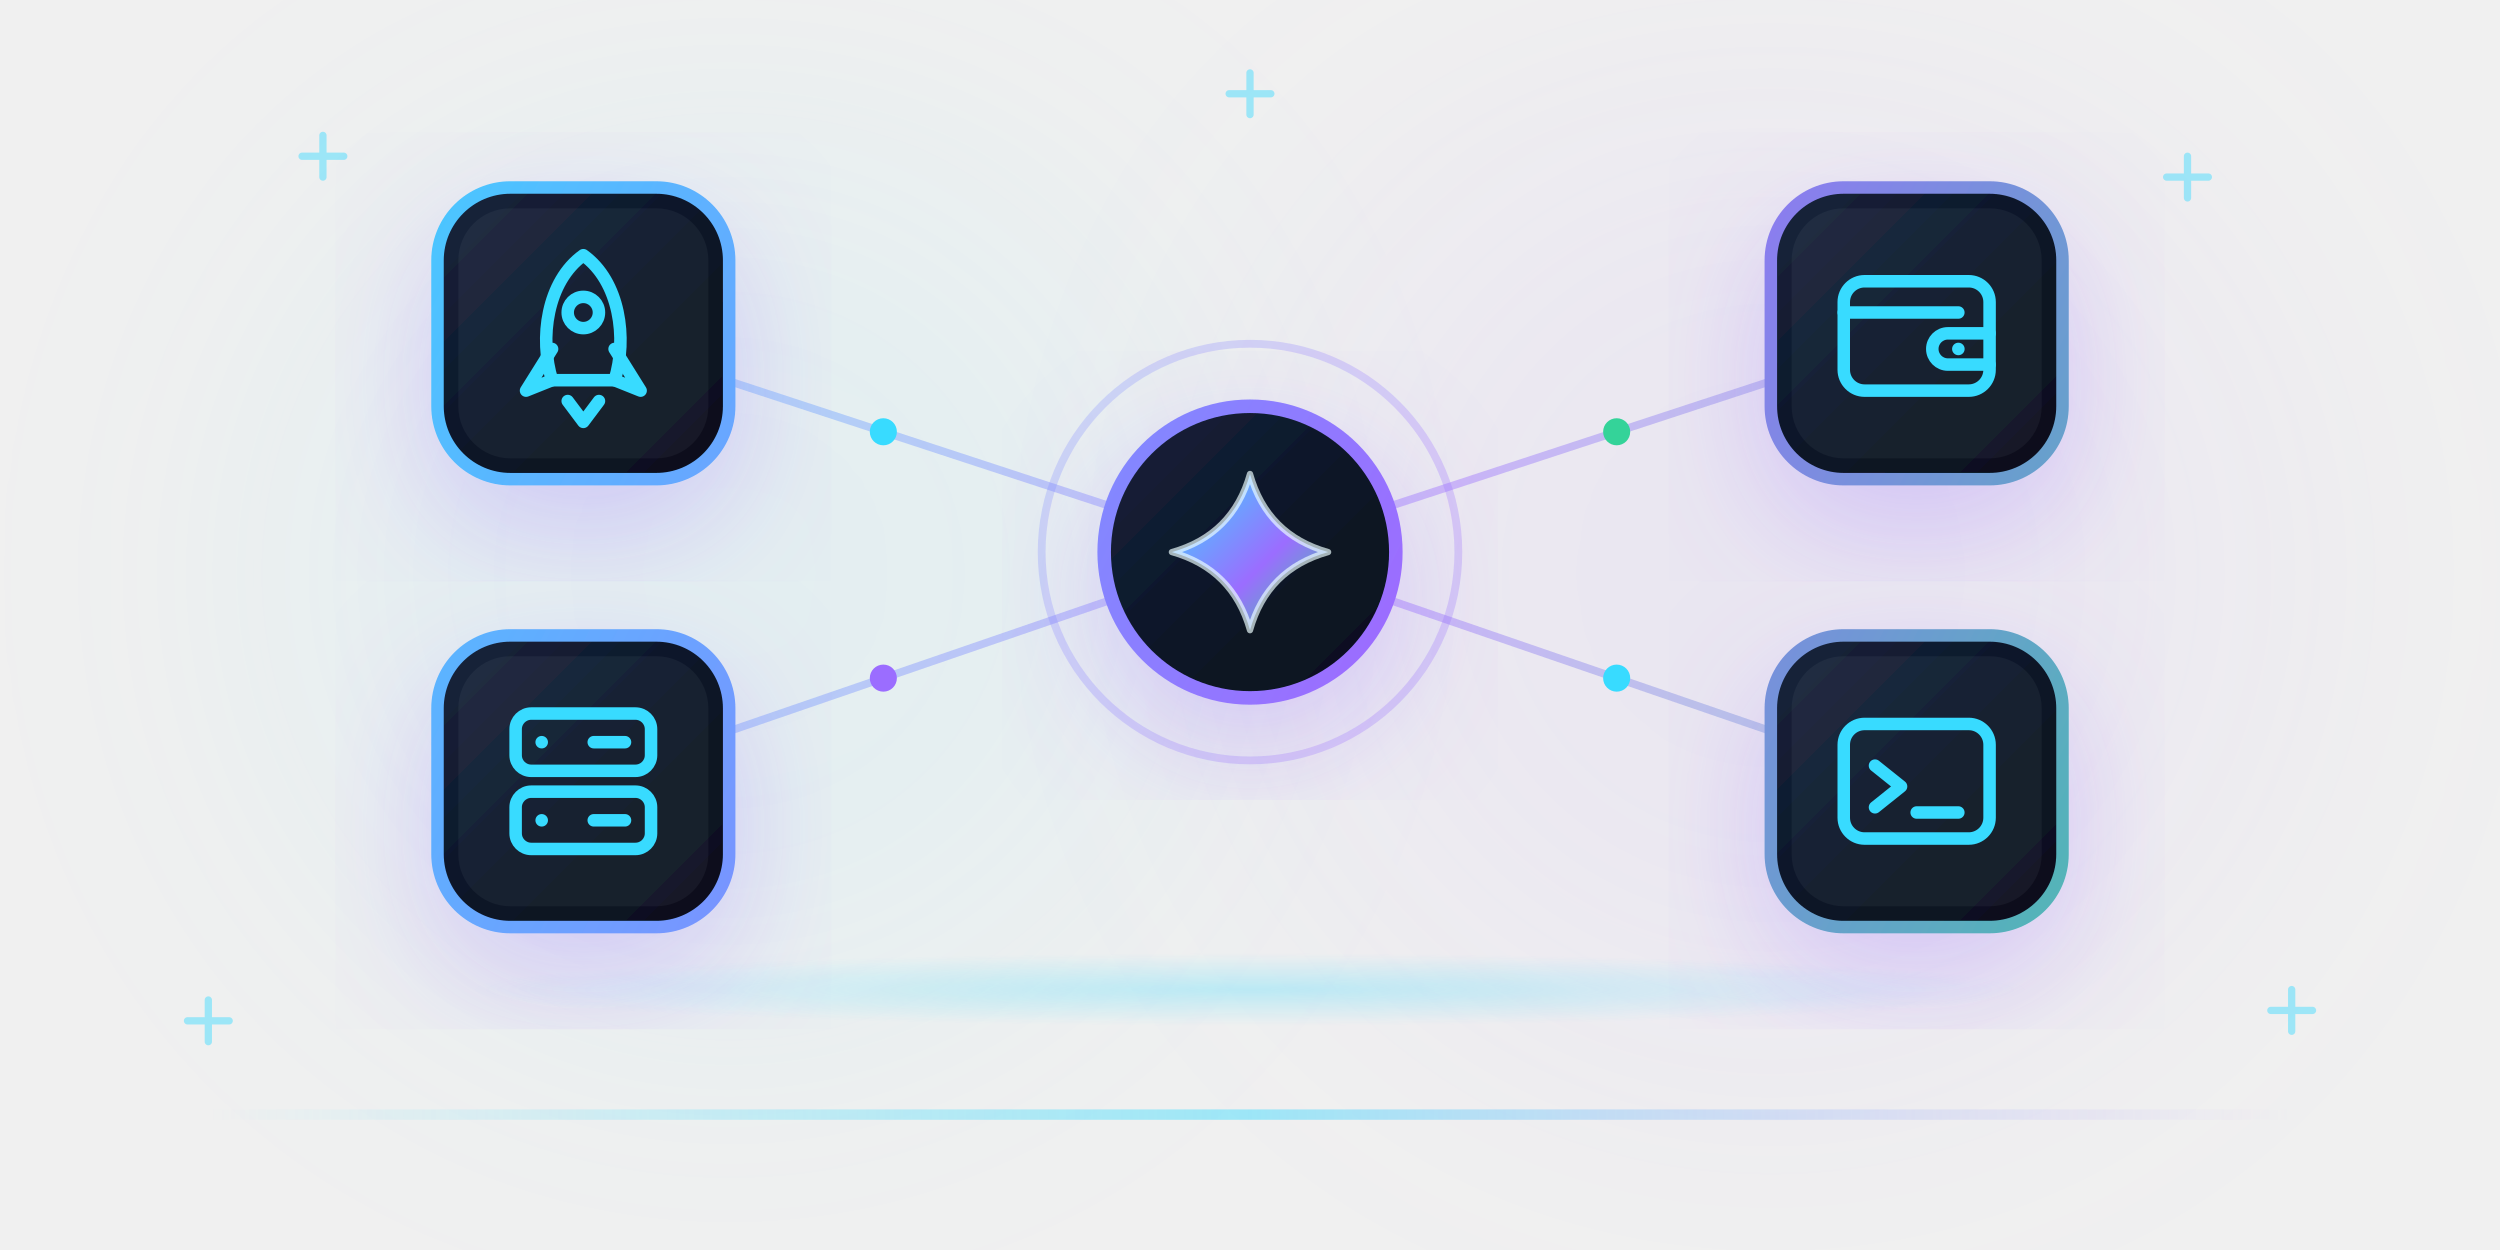
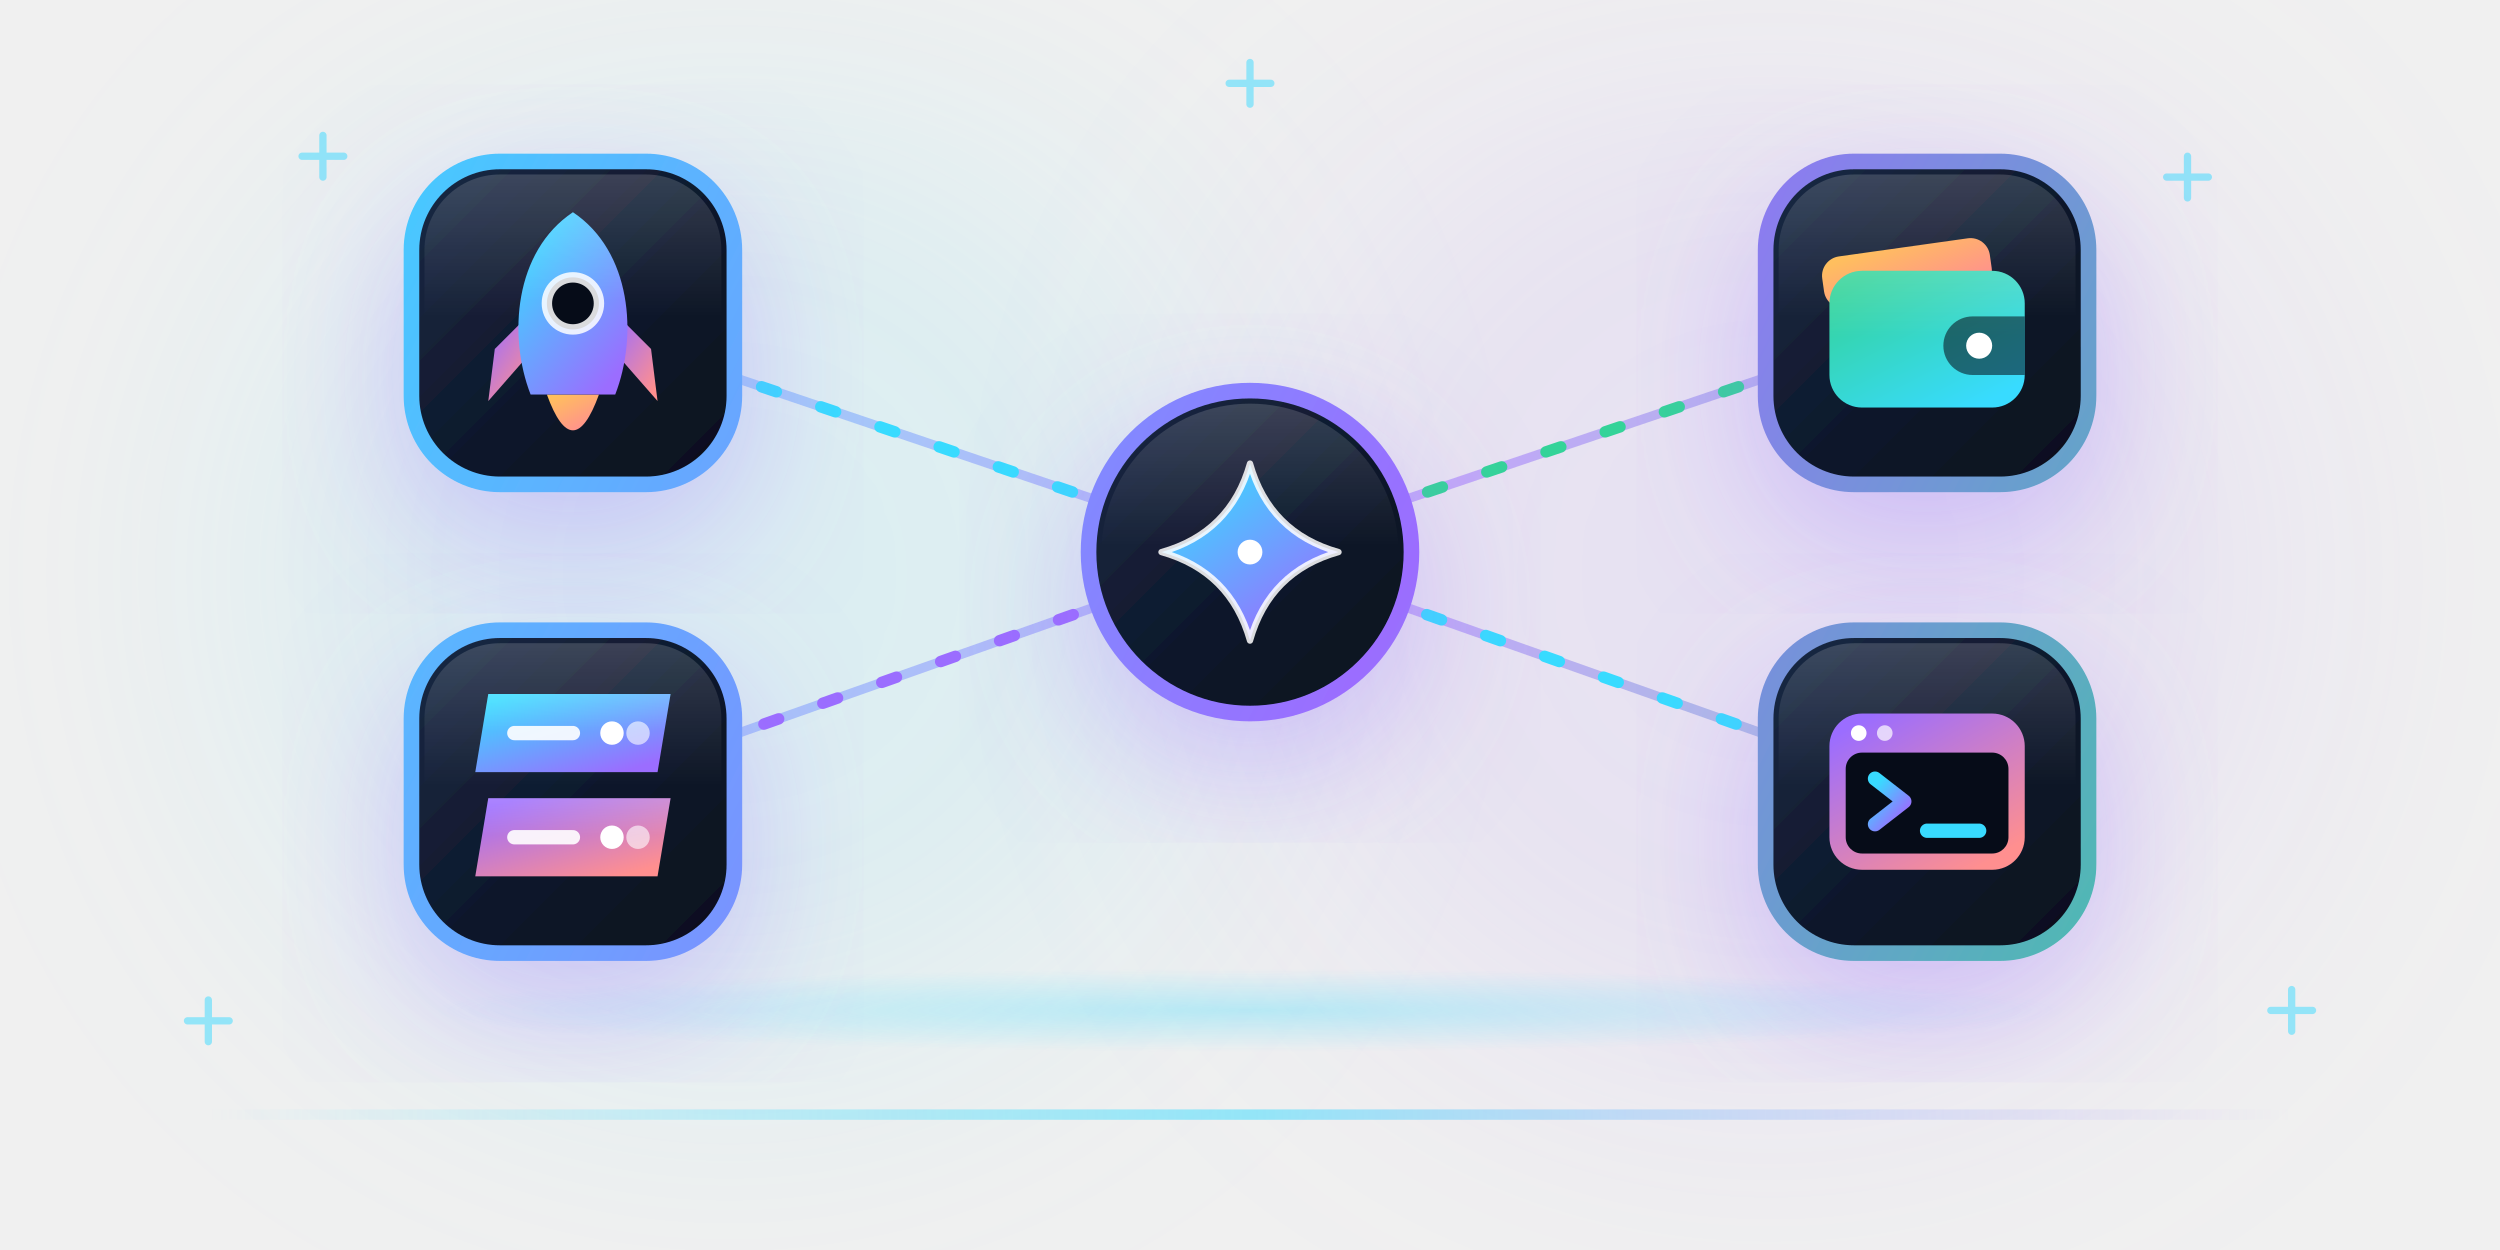
<svg xmlns="http://www.w3.org/2000/svg" viewBox="0 0 480 240" fill="none">
+   <style>@media (prefers-reduced-motion:no-preference){.flow{animation:flow 1.8s linear infinite}@keyframes flow{to{stroke-dashoffset:-24}}.ring{transform-box:fill-box;transform-origin:center;animation:ring 3.2s ease-out infinite}.ring.d2{animation-delay:1.07s}.ring.d3{animation-delay:2.13s}@keyframes ring{0%{transform:scale(.72);opacity:.9}100%{transform:scale(1.32);opacity:0}}.twinkle{transform-box:fill-box;transform-origin:center;animation:twinkle 2.6s ease-in-out infinite}.twinkle.d2{animation-delay:1.3s}@keyframes twinkle{0%,100%{opacity:1;transform:scale(1)}50%{opacity:.45;transform:scale(.78)}}.blink{animation:blink 1.1s steps(1) infinite}@keyframes blink{50%{opacity:0}}.breathe{animation:breathe 2.4s ease-in-out infinite}@keyframes breathe{0%,100%{opacity:.35}50%{opacity:1}}}</style>
  <defs>
    <linearGradient id="ao-actions-d-edge" x1="40" y1="20" x2="440" y2="220" gradientUnits="userSpaceOnUse">
      <stop stop-color="#38dbff" />
      <stop offset=".55" stop-color="#9b6dff" />
      <stop offset="1" stop-color="#34d399" />
    </linearGradient>
    <linearGradient id="ao-actions-d-horizon" x1="40" y1="0" x2="440" y2="0" gradientUnits="userSpaceOnUse">
      <stop stop-color="#38dbff" stop-opacity="0" />
-       <stop offset=".5" stop-color="#38dbff" stop-opacity=".45" />
+       <stop offset=".5" stop-color="#38dbff" stop-opacity=".5" />
      <stop offset="1" stop-color="#9b6dff" stop-opacity="0" />
    </linearGradient>
    <radialGradient id="ao-actions-d-shadow" cx="50%" cy="50%" r="50%">
-       <stop offset="0%" stop-color="#38dbff" stop-opacity=".28" />
+       <stop offset="0%" stop-color="#38dbff" stop-opacity=".3" />
      <stop offset="100%" stop-color="#38dbff" stop-opacity="0" />
    </radialGradient>
-     <filter id="ao-actions-d-glow" x="-35%" y="-35%" width="170%" height="170%" color-interpolation-filters="sRGB">
-       <feDropShadow dx="0" dy="0" stdDeviation="4.5" flood-color="#38dbff" flood-opacity=".55" />
-       <feDropShadow dx="0" dy="9" stdDeviation="13" flood-color="#9b6dff" flood-opacity=".3" />
+     <linearGradient id="ao-actions-d-gloss" x1="0" y1="0" x2="0" y2="1">
+       <stop stop-color="#ffffff" stop-opacity=".16" />
+       <stop offset=".48" stop-color="#ffffff" stop-opacity="0" />
+     </linearGradient>
+     <linearGradient id="ao-actions-d-brand" x1="0" y1="0" x2="0" y2="1">
+       <stop stop-color="#00d4ff" />
+       <stop offset="1" stop-color="#7c3aed" />
+     </linearGradient>
+     <filter id="ao-actions-d-glow" x="-40%" y="-40%" width="180%" height="180%" color-interpolation-filters="sRGB">
+       <feDropShadow dx="0" dy="0" stdDeviation="5" flood-color="#38dbff" flood-opacity=".5" />
+       <feDropShadow dx="0" dy="10" stdDeviation="14" flood-color="#9b6dff" flood-opacity=".34" />
    </filter>
    <filter id="ao-actions-d-nglow" x="-140%" y="-140%" width="380%" height="380%" color-interpolation-filters="sRGB">
-       <feDropShadow dx="0" dy="0" stdDeviation="3" flood-color="#38dbff" flood-opacity=".7" />
+       <feDropShadow dx="0" dy="0" stdDeviation="3" flood-color="#38dbff" flood-opacity=".75" />
    </filter>
    <filter id="ao-actions-d-bloom" x="-100%" y="-100%" width="300%" height="300%">
      <feGaussianBlur stdDeviation="30" />
    </filter>
-     <linearGradient id="ao-actions-d-body1" x1="84" y1="36" x2="140" y2="92" gradientUnits="userSpaceOnUse">
-       <stop stop-color="#17243d" />
-       <stop offset=".55" stop-color="#0c1526" />
+     <linearGradient id="ao-actions-d-cyan" x1=".14" y1=".06" x2=".8" y2=".96">
+       <stop stop-color="#38dbff" />
+       <stop offset="1" stop-color="#9b6dff" />
+     </linearGradient>
+     <linearGradient id="ao-actions-d-violet" x1=".14" y1=".06" x2=".8" y2=".96">
+       <stop stop-color="#9b6dff" />
+       <stop offset="1" stop-color="#ff8f8f" />
+     </linearGradient>
+     <linearGradient id="ao-actions-d-green" x1=".14" y1=".06" x2=".8" y2=".96">
+       <stop stop-color="#34d399" />
+       <stop offset="1" stop-color="#38dbff" />
+     </linearGradient>
+     <linearGradient id="ao-actions-d-warm" x1=".14" y1=".06" x2=".8" y2=".96">
+       <stop stop-color="#ffbf5e" />
+       <stop offset="1" stop-color="#ff8f8f" />
+     </linearGradient>
+     <linearGradient id="ao-actions-d-badge" x1=".14" y1=".06" x2=".8" y2=".96">
+       <stop stop-color="#38dbff" />
+       <stop offset="1" stop-color="#9b6dff" />
+     </linearGradient>
+     <linearGradient id="ao-actions-d-body1" x1="79" y1="31" x2="141" y2="93" gradientUnits="userSpaceOnUse">
+       <stop stop-color="#1b2a46" />
+       <stop offset=".55" stop-color="#0e182b" />
      <stop offset="1" stop-color="#070f1c" />
    </linearGradient>
-     <linearGradient id="ao-actions-d-fill2" x1="96" y1="48" x2="128" y2="80" gradientUnits="userSpaceOnUse">
-       <stop stop-color="#38dbff" />
-       <stop offset=".58" stop-color="#9b6dff" />
-       <stop offset="1" stop-color="#34d399" />
-     </linearGradient>
-     <linearGradient id="ao-actions-d-body3" x1="84" y1="122" x2="140" y2="178" gradientUnits="userSpaceOnUse">
-       <stop stop-color="#17243d" />
-       <stop offset=".55" stop-color="#0c1526" />
+     <linearGradient id="ao-actions-d-body2" x1="79" y1="121" x2="141" y2="183" gradientUnits="userSpaceOnUse">
+       <stop stop-color="#1b2a46" />
+       <stop offset=".55" stop-color="#0e182b" />
      <stop offset="1" stop-color="#070f1c" />
    </linearGradient>
-     <linearGradient id="ao-actions-d-fill4" x1="96" y1="134" x2="128" y2="166" gradientUnits="userSpaceOnUse">
-       <stop stop-color="#38dbff" />
-       <stop offset=".58" stop-color="#9b6dff" />
-       <stop offset="1" stop-color="#34d399" />
-     </linearGradient>
-     <linearGradient id="ao-actions-d-body5" x1="340" y1="36" x2="396" y2="92" gradientUnits="userSpaceOnUse">
-       <stop stop-color="#17243d" />
-       <stop offset=".55" stop-color="#0c1526" />
+     <linearGradient id="ao-actions-d-body3" x1="339" y1="31" x2="401" y2="93" gradientUnits="userSpaceOnUse">
+       <stop stop-color="#1b2a46" />
+       <stop offset=".55" stop-color="#0e182b" />
      <stop offset="1" stop-color="#070f1c" />
    </linearGradient>
-     <linearGradient id="ao-actions-d-fill6" x1="352" y1="48" x2="384" y2="80" gradientUnits="userSpaceOnUse">
-       <stop stop-color="#38dbff" />
-       <stop offset=".58" stop-color="#9b6dff" />
-       <stop offset="1" stop-color="#34d399" />
-     </linearGradient>
-     <linearGradient id="ao-actions-d-body7" x1="340" y1="122" x2="396" y2="178" gradientUnits="userSpaceOnUse">
-       <stop stop-color="#17243d" />
-       <stop offset=".55" stop-color="#0c1526" />
+     <linearGradient id="ao-actions-d-body4" x1="339" y1="121" x2="401" y2="183" gradientUnits="userSpaceOnUse">
+       <stop stop-color="#1b2a46" />
+       <stop offset=".55" stop-color="#0e182b" />
      <stop offset="1" stop-color="#070f1c" />
    </linearGradient>
-     <linearGradient id="ao-actions-d-fill8" x1="352" y1="134" x2="384" y2="166" gradientUnits="userSpaceOnUse">
-       <stop stop-color="#38dbff" />
-       <stop offset=".58" stop-color="#9b6dff" />
-       <stop offset="1" stop-color="#34d399" />
-     </linearGradient>
-     <linearGradient id="ao-actions-d-body9" x1="212" y1="78" x2="268" y2="134" gradientUnits="userSpaceOnUse">
-       <stop stop-color="#17243d" />
-       <stop offset=".55" stop-color="#0c1526" />
+     <linearGradient id="ao-actions-d-body5" x1="209" y1="75" x2="271" y2="137" gradientUnits="userSpaceOnUse">
+       <stop stop-color="#1b2a46" />
+       <stop offset=".55" stop-color="#0e182b" />
      <stop offset="1" stop-color="#070f1c" />
    </linearGradient>
-     <linearGradient id="ao-actions-d-fill10" x1="225" y1="91" x2="255" y2="121" gradientUnits="userSpaceOnUse">
-       <stop stop-color="#38dbff" />
-       <stop offset=".58" stop-color="#9b6dff" />
-       <stop offset="1" stop-color="#34d399" />
-     </linearGradient>
  </defs>
-   <circle cx="140" cy="110" r="90" fill="#38dbff" opacity=".07" filter="url(#ao-actions-d-bloom)" />
-   <circle cx="340" cy="110" r="96" fill="#9b6dff" opacity=".07" filter="url(#ao-actions-d-bloom)" />
-   <path d="M58 30h8M62 26v8" stroke="#38dbff" stroke-opacity=".45" stroke-width="1.4" stroke-linecap="round" />
-   <path d="M416 34h8M420 30v8" stroke="#38dbff" stroke-opacity=".45" stroke-width="1.4" stroke-linecap="round" />
-   <path d="M236 18h8M240 14v8" stroke="#38dbff" stroke-opacity=".45" stroke-width="1.4" stroke-linecap="round" />
-   <path d="M36 196h8M40 192v8" stroke="#38dbff" stroke-opacity=".45" stroke-width="1.4" stroke-linecap="round" />
-   <path d="M436 194h8M440 190v8" stroke="#38dbff" stroke-opacity=".45" stroke-width="1.4" stroke-linecap="round" />
-   <path d="M240 106L112 64" stroke="url(#ao-actions-d-edge)" stroke-opacity=".42" stroke-width="1.5" />
-   <circle cx="169.6" cy="82.9" r="2.6" fill="#38dbff" />
-   <path d="M240 106L112 150" stroke="url(#ao-actions-d-edge)" stroke-opacity=".42" stroke-width="1.5" />
-   <circle cx="169.6" cy="130.2" r="2.6" fill="#9b6dff" />
-   <path d="M240 106L368 64" stroke="url(#ao-actions-d-edge)" stroke-opacity=".42" stroke-width="1.5" />
-   <circle cx="310.4" cy="82.9" r="2.6" fill="#34d399" />
-   <path d="M240 106L368 150" stroke="url(#ao-actions-d-edge)" stroke-opacity=".42" stroke-width="1.5" />
-   <circle cx="310.4" cy="130.2" r="2.6" fill="#38dbff" />
-   <ellipse cx="240" cy="190" rx="150" ry="7" fill="url(#ao-actions-d-shadow)" />
-   <rect x="84" y="36" width="56" height="56" rx="14" fill="url(#ao-actions-d-body1)" stroke="url(#ao-actions-d-edge)" stroke-width="2.4" filter="url(#ao-actions-d-glow)" />
-   <rect x="88" y="40" width="48" height="48" rx="10" fill="#ecfeff" fill-opacity=".05" />
-   <g transform="translate(112,64)" stroke="url(#ao-actions-d-fill2)" stroke-width="2.4" stroke-linecap="round" stroke-linejoin="round" fill="none">
-     <path d="M0 -15C7 -10 8.5 1 6 9H-6C-8.5 1 -7 -10 0 -15Z" />
-     <circle cx="0" cy="-4" r="3" />
-     <path d="M-6 3L-11 11L-6 9M6 3L11 11L6 9M-3 13L0 17L3 13" />
+   <circle cx="140" cy="110" r="96" fill="#38dbff" opacity=".11" filter="url(#ao-actions-d-bloom)" />
+   <circle cx="340" cy="110" r="100" fill="#9b6dff" opacity=".11" filter="url(#ao-actions-d-bloom)" />
+   <path d="M58 30h8M62 26v8" stroke="#38dbff" stroke-opacity=".5" stroke-width="1.4" stroke-linecap="round" />
+   <path d="M416 34h8M420 30v8" stroke="#38dbff" stroke-opacity=".5" stroke-width="1.4" stroke-linecap="round" />
+   <path d="M236 16h8M240 12v8" stroke="#38dbff" stroke-opacity=".5" stroke-width="1.4" stroke-linecap="round" />
+   <path d="M36 196h8M40 192v8" stroke="#38dbff" stroke-opacity=".5" stroke-width="1.4" stroke-linecap="round" />
+   <path d="M436 194h8M440 190v8" stroke="#38dbff" stroke-opacity=".5" stroke-width="1.4" stroke-linecap="round" />
+   <path d="M240 106L110 62" stroke="url(#ao-actions-d-edge)" stroke-opacity=".5" stroke-width="1.8" />
+   <path d="M240 106L110 62" class="flow" stroke-dasharray="3 9" stroke="#38dbff" stroke-width="2.2" stroke-linecap="round" />
+   <path d="M240 106L110 152" stroke="url(#ao-actions-d-edge)" stroke-opacity=".5" stroke-width="1.8" />
+   <path d="M240 106L110 152" class="flow" stroke-dasharray="3 9" stroke="#9b6dff" stroke-width="2.2" stroke-linecap="round" />
+   <path d="M240 106L370 62" stroke="url(#ao-actions-d-edge)" stroke-opacity=".5" stroke-width="1.8" />
+   <path d="M240 106L370 62" class="flow" stroke-dasharray="3 9" stroke="#34d399" stroke-width="2.2" stroke-linecap="round" />
+   <path d="M240 106L370 152" stroke="url(#ao-actions-d-edge)" stroke-opacity=".5" stroke-width="1.8" />
+   <path d="M240 106L370 152" class="flow" stroke-dasharray="3 9" stroke="#38dbff" stroke-width="2.2" stroke-linecap="round" />
+   <ellipse cx="240" cy="194" rx="156" ry="8" fill="url(#ao-actions-d-shadow)" />
+   <rect x="79" y="31" width="62" height="62" rx="17" fill="url(#ao-actions-d-body1)" stroke="url(#ao-actions-d-edge)" stroke-width="3" filter="url(#ao-actions-d-glow)" />
+   <rect x="81.5" y="33.5" width="57" height="57" rx="14.5" fill="url(#ao-actions-d-gloss)" />
+   <g transform="translate(110,62) scale(1.25)">
+     <path d="M-6 4L-13 12L-12 4L-6 -2Z" fill="url(#ao-actions-d-violet)" />
+     <path d="M6 4L13 12L12 4L6 -2Z" fill="url(#ao-actions-d-violet)" />
+     <path d="M-4 11Q0 22 4 11Z" fill="url(#ao-actions-d-warm)" class="breathe" />
+     <path d="M0 -17C9 -11 10 2 6.5 11H-6.5C-10 2 -9 -11 0 -17Z" fill="url(#ao-actions-d-cyan)" />
+     <path d="M0 -17C9 -11 10 2 6.5 11H-6.5C-10 2 -9 -11 0 -17Z" fill="url(#ao-actions-d-gloss)" />
+     <circle cx="0" cy="-3" r="4" fill="#060c18" stroke="#ffffff" stroke-opacity=".85" stroke-width="1.6" />
  </g>
-   <rect x="84" y="122" width="56" height="56" rx="14" fill="url(#ao-actions-d-body3)" stroke="url(#ao-actions-d-edge)" stroke-width="2.4" filter="url(#ao-actions-d-glow)" />
-   <rect x="88" y="126" width="48" height="48" rx="10" fill="#ecfeff" fill-opacity=".05" />
-   <g transform="translate(112,150)" stroke="url(#ao-actions-d-fill4)" stroke-width="2.4" stroke-linecap="round" stroke-linejoin="round" fill="none">
-     <rect x="-13" y="-13" width="26" height="11" rx="3" />
-     <rect x="-13" y="2" width="26" height="11" rx="3" />
-     <path d="M-8 -7.5h.01M-8 7.5h.01M2 -7.5h6M2 7.5h6" />
+   <rect x="79" y="121" width="62" height="62" rx="17" fill="url(#ao-actions-d-body2)" stroke="url(#ao-actions-d-edge)" stroke-width="3" filter="url(#ao-actions-d-glow)" />
+   <rect x="81.5" y="123.5" width="57" height="57" rx="14.5" fill="url(#ao-actions-d-gloss)" />
+   <g transform="translate(110,152) scale(1.25)">
+     <path d="M-13 -15H15L13 -3H-15Z" fill="url(#ao-actions-d-cyan)" />
+     <path d="M-13 -15H15L13 -3H-15Z" fill="url(#ao-actions-d-gloss)" />
+     <path d="M-13 1H15L13 13H-15Z" fill="url(#ao-actions-d-violet)" />
+     <path d="M-13 1H15L13 13H-15Z" fill="url(#ao-actions-d-gloss)" />
+     <path d="M-9 -9H0M-9 7H0" stroke="#ffffff" stroke-opacity=".9" stroke-width="2.2" stroke-linecap="round" />
+     <circle cx="6" cy="-9" r="1.8" fill="#ffffff" />
+     <circle cx="10" cy="-9" r="1.8" fill="#ffffff" fill-opacity=".6" />
+     <circle cx="6" cy="7" r="1.8" fill="#ffffff" />
+     <circle cx="10" cy="7" r="1.8" fill="#ffffff" fill-opacity=".6" />
  </g>
-   <rect x="340" y="36" width="56" height="56" rx="14" fill="url(#ao-actions-d-body5)" stroke="url(#ao-actions-d-edge)" stroke-width="2.4" filter="url(#ao-actions-d-glow)" />
-   <rect x="344" y="40" width="48" height="48" rx="10" fill="#ecfeff" fill-opacity=".05" />
-   <g transform="translate(368,64)" stroke="url(#ao-actions-d-fill6)" stroke-width="2.4" stroke-linecap="round" stroke-linejoin="round" fill="none">
-     <rect x="-14" y="-10" width="28" height="21" rx="4" />
-     <path d="M-14 -4H8" />
-     <path d="M14 0H6a3 3 0 0 0 0 6H14" />
-     <path d="M8 3h.01" />
+   <rect x="339" y="31" width="62" height="62" rx="17" fill="url(#ao-actions-d-body3)" stroke="url(#ao-actions-d-edge)" stroke-width="3" filter="url(#ao-actions-d-glow)" />
+   <rect x="341.5" y="33.5" width="57" height="57" rx="14.5" fill="url(#ao-actions-d-gloss)" />
+   <g transform="translate(370,62) scale(1.25)">
+     <rect x="-15" y="-12" width="26" height="8" rx="3" fill="url(#ao-actions-d-warm)" transform="rotate(-8)" />
+     <rect x="-15" y="-8" width="30" height="21" rx="5" fill="url(#ao-actions-d-green)" />
+     <rect x="-15" y="-8" width="30" height="21" rx="5" fill="url(#ao-actions-d-gloss)" />
+     <path d="M15 -1H7a4.5 4.5 0 0 0 0 9H15Z" fill="#060c18" fill-opacity=".55" />
+     <circle cx="8" cy="3.5" r="2" fill="#ffffff" />
  </g>
-   <rect x="340" y="122" width="56" height="56" rx="14" fill="url(#ao-actions-d-body7)" stroke="url(#ao-actions-d-edge)" stroke-width="2.4" filter="url(#ao-actions-d-glow)" />
-   <rect x="344" y="126" width="48" height="48" rx="10" fill="#ecfeff" fill-opacity=".05" />
-   <g transform="translate(368,150)" stroke="url(#ao-actions-d-fill8)" stroke-width="2.4" stroke-linecap="round" stroke-linejoin="round" fill="none">
-     <rect x="-14" y="-11" width="28" height="22" rx="4" />
-     <path d="M-8 -3L-3 1L-8 5M0 6H8" />
+   <rect x="339" y="121" width="62" height="62" rx="17" fill="url(#ao-actions-d-body4)" stroke="url(#ao-actions-d-edge)" stroke-width="3" filter="url(#ao-actions-d-glow)" />
+   <rect x="341.5" y="123.5" width="57" height="57" rx="14.5" fill="url(#ao-actions-d-gloss)" />
+   <g transform="translate(370,152) scale(1.25)">
+     <rect x="-15" y="-12" width="30" height="24" rx="5" fill="url(#ao-actions-d-violet)" />
+     <rect x="-12.5" y="-6" width="25" height="15.5" rx="2.5" fill="#060c18" />
+     <circle cx="-10.5" cy="-9" r="1.2" fill="#ffffff" />
+     <circle cx="-6.5" cy="-9" r="1.2" fill="#ffffff" fill-opacity=".7" />
+     <path d="M-8 -2L-3.5 1.5L-8 5" stroke="url(#ao-actions-d-cyan)" stroke-width="2.2" stroke-linecap="round" stroke-linejoin="round" />
+     <path d="M0 6H8" stroke="#38dbff" stroke-width="2.2" stroke-linecap="round" class="blink" />
  </g>
-   <circle cx="240" cy="106" r="40" stroke="url(#ao-actions-d-edge)" stroke-opacity=".28" stroke-width="1.5" />
-   <circle cx="240" cy="106" r="28" fill="url(#ao-actions-d-body9)" stroke="url(#ao-actions-d-edge)" stroke-width="2.6" filter="url(#ao-actions-d-glow)" />
-   <path d="M240 91Q243.3 102.7 255 106Q243.3 109.3 240 121Q236.7 109.3 225 106Q236.7 102.7 240 91Z" fill="url(#ao-actions-d-fill10)" />
-   <path d="M240 91Q243.3 102.7 255 106Q243.3 109.3 240 121Q236.7 109.3 225 106Q236.7 102.7 240 91Z" stroke="#ecfeff" stroke-opacity=".68" stroke-width="1.2" stroke-linejoin="round" />
+   <circle class="ring" opacity="0" cx="240" cy="106" r="38" stroke="url(#ao-actions-d-edge)" stroke-opacity=".5" stroke-width="1.6" />
+   <circle class="ring d2" opacity="0" cx="240" cy="106" r="38" stroke="url(#ao-actions-d-edge)" stroke-opacity=".5" stroke-width="1.6" />
+   <circle cx="240" cy="106" r="31" fill="url(#ao-actions-d-body5)" stroke="url(#ao-actions-d-edge)" stroke-width="3" filter="url(#ao-actions-d-glow)" />
+   <circle cx="240" cy="106" r="28.5" fill="url(#ao-actions-d-gloss)" />
+   <g class="twinkle">
+     <path d="M240 89Q243.74 102.26 257 106Q243.74 109.74 240 123Q236.26 109.74 223 106Q236.26 102.26 240 89Z" fill="url(#ao-actions-d-cyan)" />
+     <path d="M240 89Q243.74 102.26 257 106Q243.74 109.74 240 123Q236.26 109.74 223 106Q236.26 102.26 240 89Z" stroke="#ffffff" stroke-opacity=".85" stroke-width="1.2" stroke-linejoin="round" />
+     <circle cx="240" cy="106" r="2.38" fill="#ffffff" />
+   </g>
  <path d="M40 214H440" stroke="url(#ao-actions-d-horizon)" stroke-width="2" stroke-linecap="round" />
</svg>
